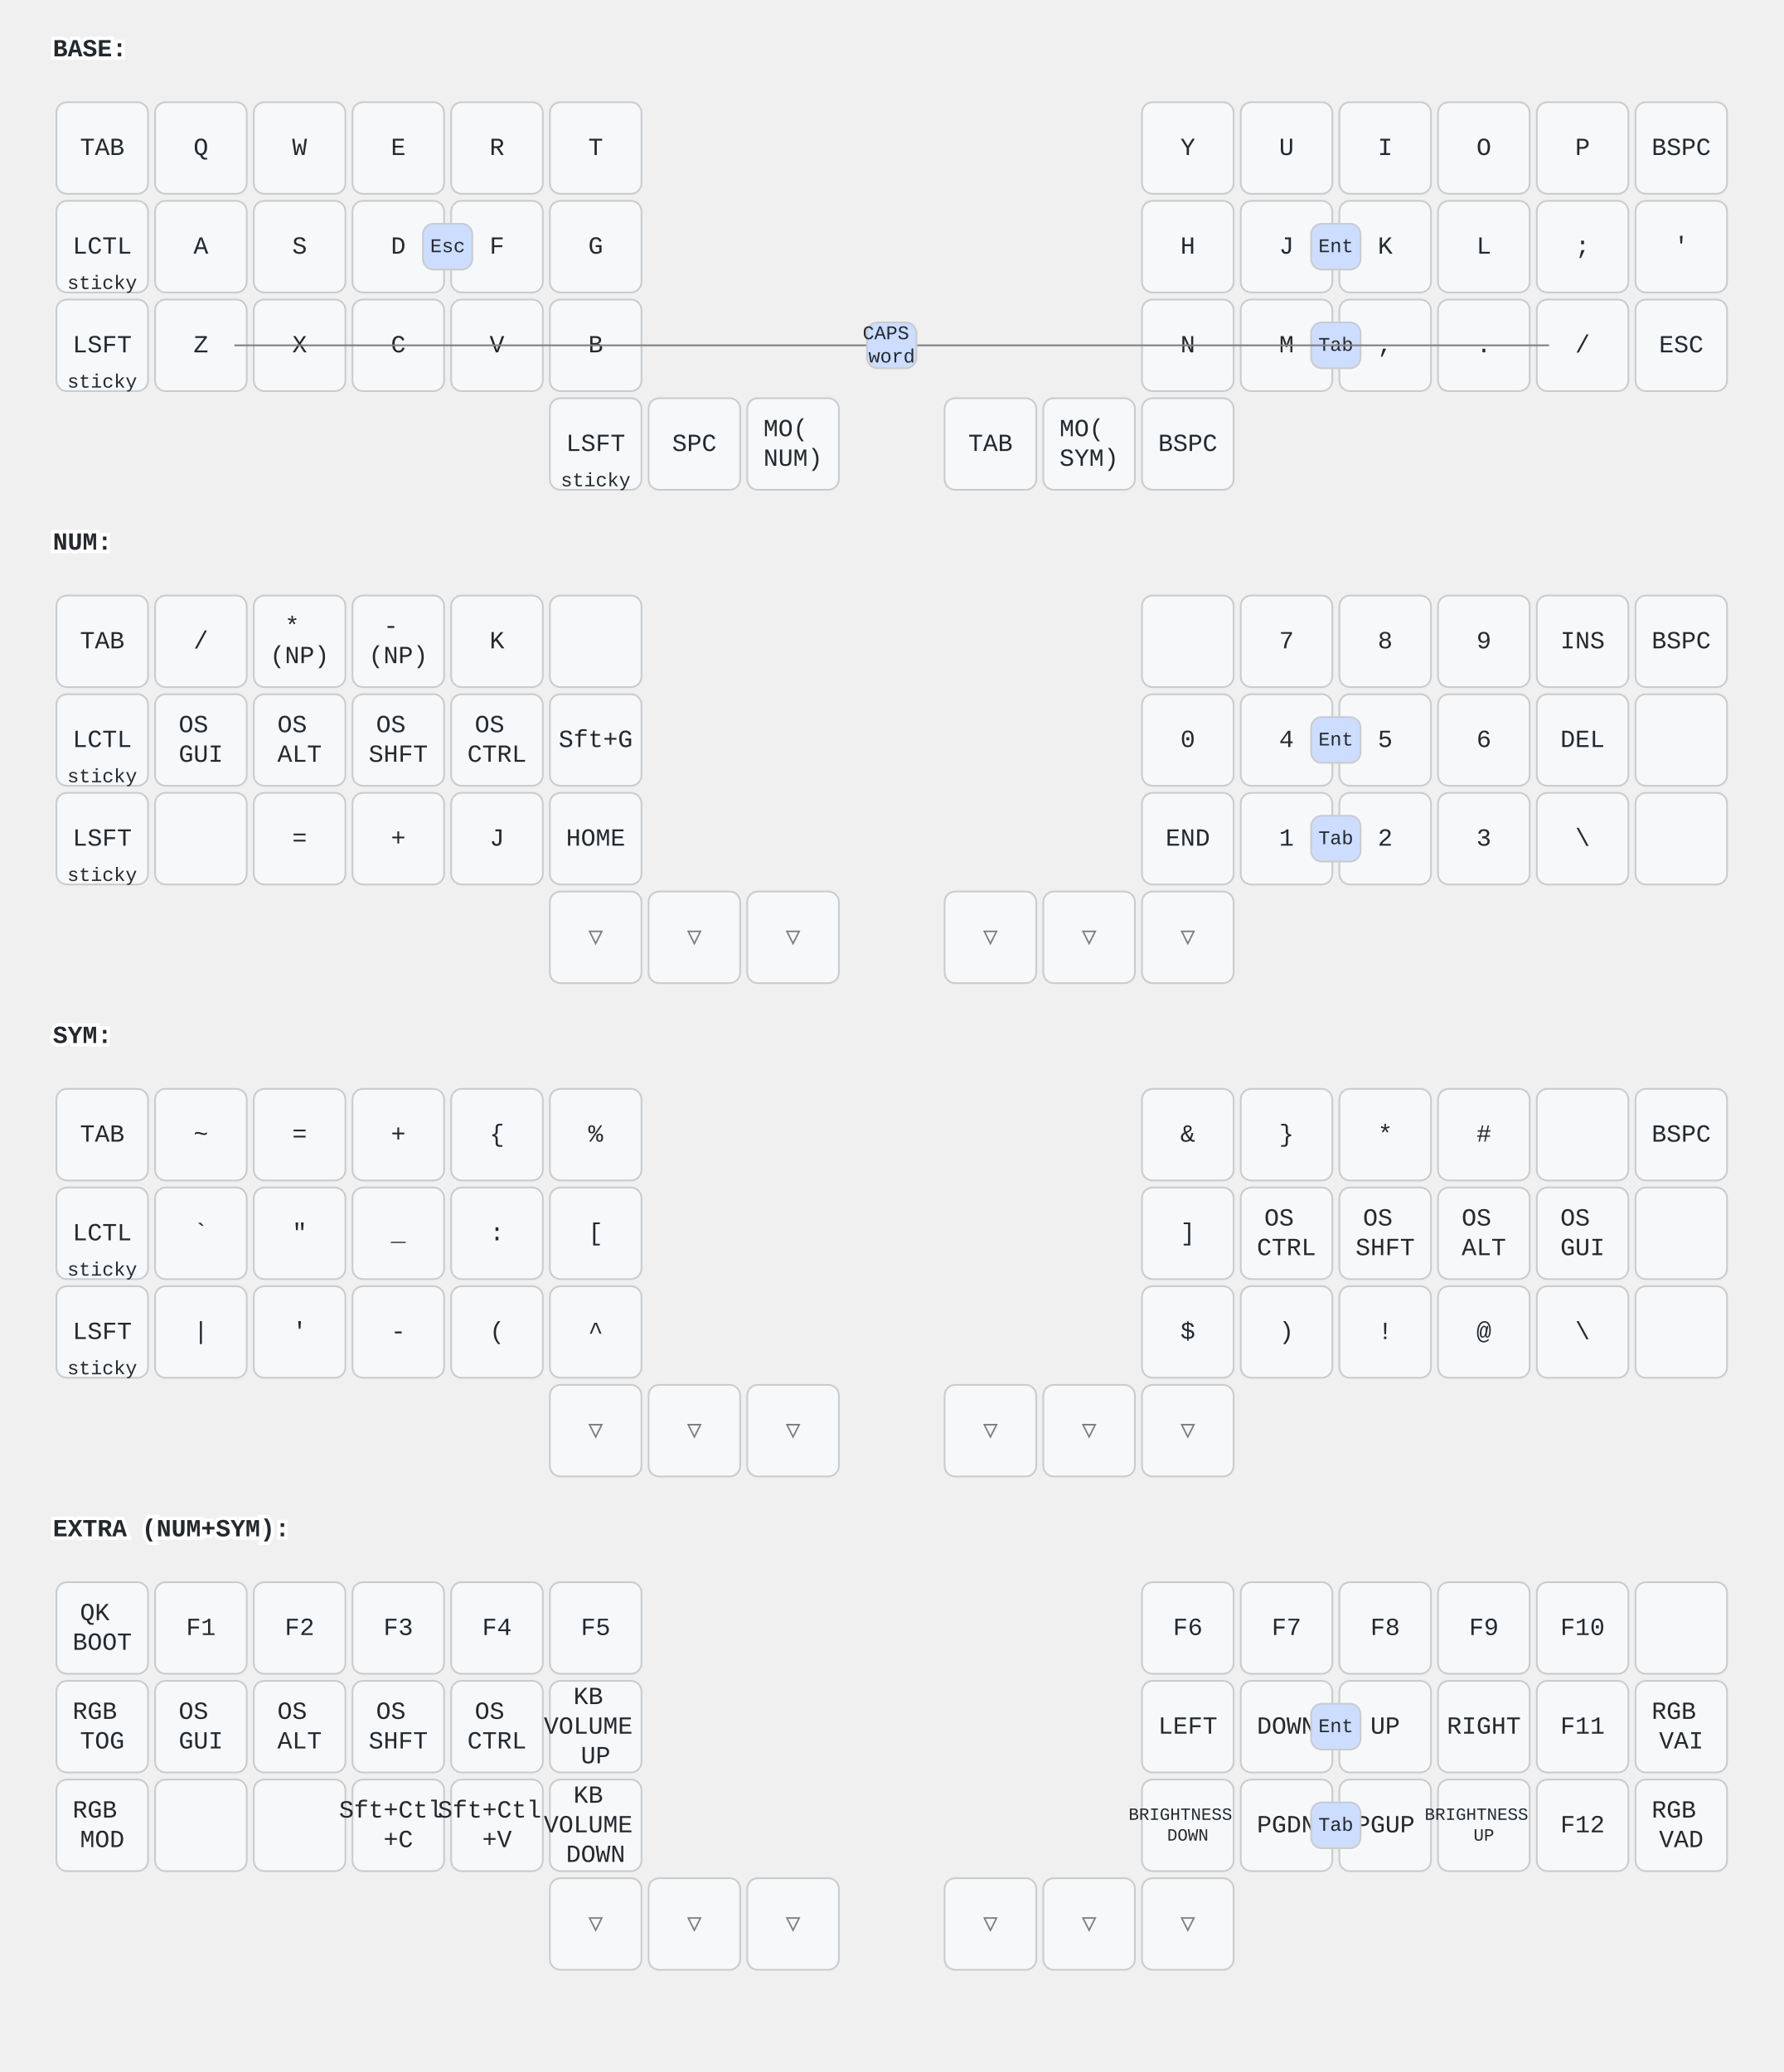
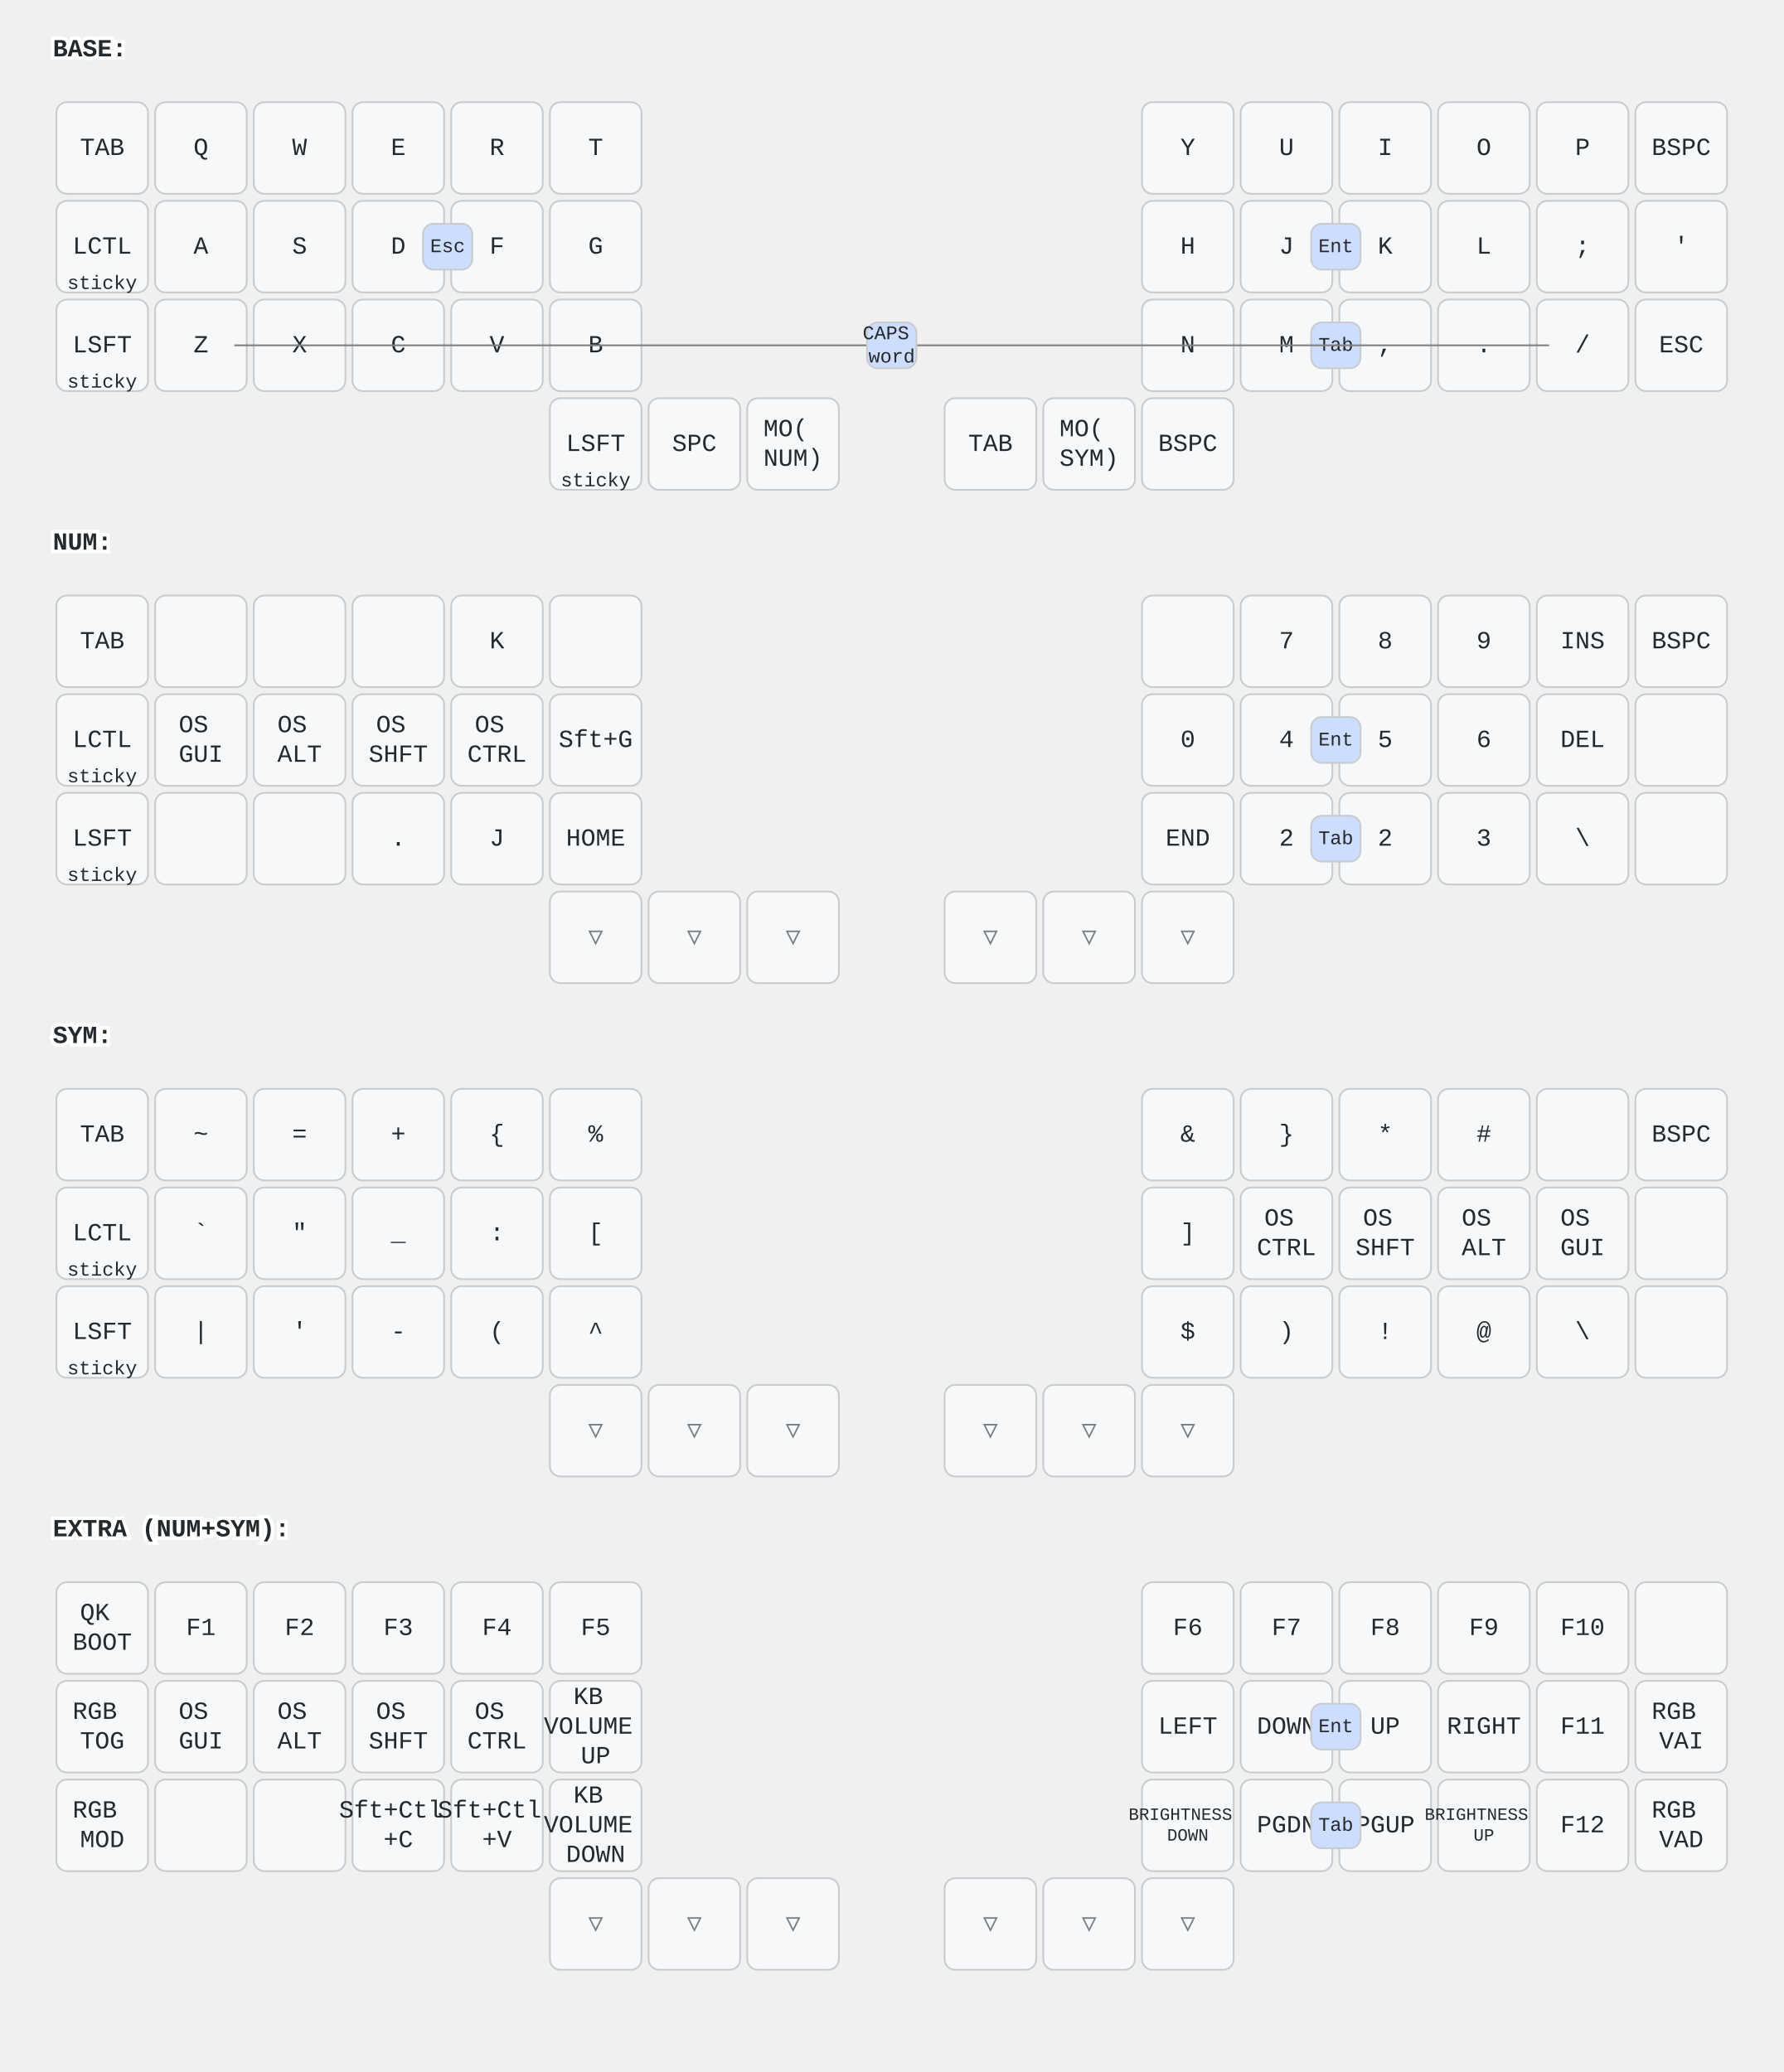
<svg xmlns="http://www.w3.org/2000/svg" width="1012" height="1176" viewBox="0 0 1012 1176" class="keymap">
  <style>/* inherit to force styles through use tags */
svg path {
    fill: inherit;
}

/* font and background color specifications */
svg.keymap {
    font-family: SFMono-Regular,Consolas,Liberation Mono,Menlo,monospace;
    font-size: 14px;
    font-kerning: normal;
    text-rendering: optimizeLegibility;
    fill: #24292e;
}

/* default key styling */
rect.key {
    fill: #f6f8fa;
}

rect.key, rect.combo {
    stroke: #c9cccf;
    stroke-width: 1;
}

/* default key side styling, only used is draw_key_sides is set */
rect.side {
    filter: brightness(90%);
}

/* color accent for combo boxes */
rect.combo, rect.combo-separate {
    fill: #cdf;
}

/* color accent for held keys */
rect.held, rect.combo.held {
    fill: #fdd;
}

/* color accent for ghost (optional) keys */
rect.ghost, rect.combo.ghost {
    stroke-dasharray: 4, 4;
    stroke-width: 2;
}

text {
    text-anchor: middle;
    dominant-baseline: middle;
}

/* styling for layer labels */
text.label {
    font-weight: bold;
    text-anchor: start;
    stroke: white;
    stroke-width: 4;
    paint-order: stroke;
}

/* styling for optional footer */
text.footer {
    text-anchor: end;
    dominant-baseline: auto;
    stroke: white;
    stroke-width: 4;
    paint-order: stroke;
}

/* styling for combo tap, and key non-tap label text */
text.combo, text.hold, text.shifted, text.left, text.right {
    font-size: 11px;
}

text.hold {
    text-anchor: middle;
    dominant-baseline: auto;
}

text.shifted {
    text-anchor: middle;
    dominant-baseline: hanging;
}

text.left {
    text-anchor: start;
}

text.right {
    text-anchor: end;
}

text.layer-activator {
    text-decoration: underline;
}

/* styling for hold/shifted label text in combo box */
text.combo.hold, text.combo.shifted, text.combo.left, text.combo.right {
    font-size: 8px;
}

/* lighter symbol for transparent keys */
text.trans {
    fill: #7b7e81;
}

/* styling for combo dendrons */
path.combo {
    stroke-width: 1;
    stroke: gray;
    fill: none;
}

/* Start Tabler Icons Cleanup */
/* cannot use height/width with glyphs */
.icon-tabler &gt; path {
    fill: inherit;
    stroke: inherit;
    stroke-width: 2;
}
/* hide tabler's default box */
.icon-tabler &gt; path[stroke="none"][fill="none"] {
    visibility: hidden;
}
/* End Tabler Icons Cleanup */
</style>
  <g transform="translate(30, 0)" class="layer-BASE">
    <text x="0" y="28" class="label" id="BASE">BASE:</text>
    <g transform="translate(0, 56)">
      <g transform="translate(28, 28)" class="key keypos-0">
        <rect rx="6" ry="6" x="-26" y="-26" width="52" height="52" class="key" />
        <text x="0" y="0" class="key tap">TAB</text>
      </g>
      <g transform="translate(84, 28)" class="key keypos-1">
        <rect rx="6" ry="6" x="-26" y="-26" width="52" height="52" class="key" />
        <text x="0" y="0" class="key tap">Q</text>
      </g>
      <g transform="translate(140, 28)" class="key keypos-2">
        <rect rx="6" ry="6" x="-26" y="-26" width="52" height="52" class="key" />
        <text x="0" y="0" class="key tap">W</text>
      </g>
      <g transform="translate(196, 28)" class="key keypos-3">
        <rect rx="6" ry="6" x="-26" y="-26" width="52" height="52" class="key" />
        <text x="0" y="0" class="key tap">E</text>
      </g>
      <g transform="translate(252, 28)" class="key keypos-4">
        <rect rx="6" ry="6" x="-26" y="-26" width="52" height="52" class="key" />
        <text x="0" y="0" class="key tap">R</text>
      </g>
      <g transform="translate(308, 28)" class="key keypos-5">
        <rect rx="6" ry="6" x="-26" y="-26" width="52" height="52" class="key" />
        <text x="0" y="0" class="key tap">T</text>
      </g>
      <g transform="translate(644, 28)" class="key keypos-6">
        <rect rx="6" ry="6" x="-26" y="-26" width="52" height="52" class="key" />
        <text x="0" y="0" class="key tap">Y</text>
      </g>
      <g transform="translate(700, 28)" class="key keypos-7">
        <rect rx="6" ry="6" x="-26" y="-26" width="52" height="52" class="key" />
        <text x="0" y="0" class="key tap">U</text>
      </g>
      <g transform="translate(756, 28)" class="key keypos-8">
        <rect rx="6" ry="6" x="-26" y="-26" width="52" height="52" class="key" />
        <text x="0" y="0" class="key tap">I</text>
      </g>
      <g transform="translate(812, 28)" class="key keypos-9">
        <rect rx="6" ry="6" x="-26" y="-26" width="52" height="52" class="key" />
        <text x="0" y="0" class="key tap">O</text>
      </g>
      <g transform="translate(868, 28)" class="key keypos-10">
        <rect rx="6" ry="6" x="-26" y="-26" width="52" height="52" class="key" />
        <text x="0" y="0" class="key tap">P</text>
      </g>
      <g transform="translate(924, 28)" class="key keypos-11">
        <rect rx="6" ry="6" x="-26" y="-26" width="52" height="52" class="key" />
        <text x="0" y="0" class="key tap">BSPC</text>
      </g>
      <g transform="translate(28, 84)" class="key keypos-12">
        <rect rx="6" ry="6" x="-26" y="-26" width="52" height="52" class="key" />
        <text x="0" y="0" class="key tap">LCTL</text>
        <text x="0" y="24" class="key hold">sticky</text>
      </g>
      <g transform="translate(84, 84)" class="key keypos-13">
        <rect rx="6" ry="6" x="-26" y="-26" width="52" height="52" class="key" />
        <text x="0" y="0" class="key tap">A</text>
      </g>
      <g transform="translate(140, 84)" class="key keypos-14">
        <rect rx="6" ry="6" x="-26" y="-26" width="52" height="52" class="key" />
        <text x="0" y="0" class="key tap">S</text>
      </g>
      <g transform="translate(196, 84)" class="key keypos-15">
        <rect rx="6" ry="6" x="-26" y="-26" width="52" height="52" class="key" />
        <text x="0" y="0" class="key tap">D</text>
      </g>
      <g transform="translate(252, 84)" class="key keypos-16">
        <rect rx="6" ry="6" x="-26" y="-26" width="52" height="52" class="key" />
        <text x="0" y="0" class="key tap">F</text>
      </g>
      <g transform="translate(308, 84)" class="key keypos-17">
        <rect rx="6" ry="6" x="-26" y="-26" width="52" height="52" class="key" />
        <text x="0" y="0" class="key tap">G</text>
      </g>
      <g transform="translate(644, 84)" class="key keypos-18">
        <rect rx="6" ry="6" x="-26" y="-26" width="52" height="52" class="key" />
        <text x="0" y="0" class="key tap">H</text>
      </g>
      <g transform="translate(700, 84)" class="key keypos-19">
        <rect rx="6" ry="6" x="-26" y="-26" width="52" height="52" class="key" />
        <text x="0" y="0" class="key tap">J</text>
      </g>
      <g transform="translate(756, 84)" class="key keypos-20">
        <rect rx="6" ry="6" x="-26" y="-26" width="52" height="52" class="key" />
        <text x="0" y="0" class="key tap">K</text>
      </g>
      <g transform="translate(812, 84)" class="key keypos-21">
        <rect rx="6" ry="6" x="-26" y="-26" width="52" height="52" class="key" />
        <text x="0" y="0" class="key tap">L</text>
      </g>
      <g transform="translate(868, 84)" class="key keypos-22">
        <rect rx="6" ry="6" x="-26" y="-26" width="52" height="52" class="key" />
        <text x="0" y="0" class="key tap">;</text>
      </g>
      <g transform="translate(924, 84)" class="key keypos-23">
        <rect rx="6" ry="6" x="-26" y="-26" width="52" height="52" class="key" />
        <text x="0" y="0" class="key tap">'</text>
      </g>
      <g transform="translate(28, 140)" class="key keypos-24">
        <rect rx="6" ry="6" x="-26" y="-26" width="52" height="52" class="key" />
        <text x="0" y="0" class="key tap">LSFT</text>
        <text x="0" y="24" class="key hold">sticky</text>
      </g>
      <g transform="translate(84, 140)" class="key keypos-25">
        <rect rx="6" ry="6" x="-26" y="-26" width="52" height="52" class="key" />
        <text x="0" y="0" class="key tap">Z</text>
      </g>
      <g transform="translate(140, 140)" class="key keypos-26">
        <rect rx="6" ry="6" x="-26" y="-26" width="52" height="52" class="key" />
        <text x="0" y="0" class="key tap">X</text>
      </g>
      <g transform="translate(196, 140)" class="key keypos-27">
        <rect rx="6" ry="6" x="-26" y="-26" width="52" height="52" class="key" />
        <text x="0" y="0" class="key tap">C</text>
      </g>
      <g transform="translate(252, 140)" class="key keypos-28">
        <rect rx="6" ry="6" x="-26" y="-26" width="52" height="52" class="key" />
        <text x="0" y="0" class="key tap">V</text>
      </g>
      <g transform="translate(308, 140)" class="key keypos-29">
        <rect rx="6" ry="6" x="-26" y="-26" width="52" height="52" class="key" />
        <text x="0" y="0" class="key tap">B</text>
      </g>
      <g transform="translate(644, 140)" class="key keypos-30">
        <rect rx="6" ry="6" x="-26" y="-26" width="52" height="52" class="key" />
        <text x="0" y="0" class="key tap">N</text>
      </g>
      <g transform="translate(700, 140)" class="key keypos-31">
        <rect rx="6" ry="6" x="-26" y="-26" width="52" height="52" class="key" />
        <text x="0" y="0" class="key tap">M</text>
      </g>
      <g transform="translate(756, 140)" class="key keypos-32">
        <rect rx="6" ry="6" x="-26" y="-26" width="52" height="52" class="key" />
        <text x="0" y="0" class="key tap">,</text>
      </g>
      <g transform="translate(812, 140)" class="key keypos-33">
        <rect rx="6" ry="6" x="-26" y="-26" width="52" height="52" class="key" />
        <text x="0" y="0" class="key tap">.</text>
      </g>
      <g transform="translate(868, 140)" class="key keypos-34">
        <rect rx="6" ry="6" x="-26" y="-26" width="52" height="52" class="key" />
        <text x="0" y="0" class="key tap">/</text>
      </g>
      <g transform="translate(924, 140)" class="key keypos-35">
        <rect rx="6" ry="6" x="-26" y="-26" width="52" height="52" class="key" />
        <text x="0" y="0" class="key tap">ESC</text>
      </g>
      <g transform="translate(308, 196)" class="key keypos-36">
        <rect rx="6" ry="6" x="-26" y="-26" width="52" height="52" class="key" />
        <text x="0" y="0" class="key tap">LSFT</text>
        <text x="0" y="24" class="key hold">sticky</text>
      </g>
      <g transform="translate(364, 196)" class="key keypos-37">
        <rect rx="6" ry="6" x="-26" y="-26" width="52" height="52" class="key" />
        <text x="0" y="0" class="key tap">SPC</text>
      </g>
      <g transform="translate(420, 196)" class="key keypos-38">
        <rect rx="6" ry="6" x="-26" y="-26" width="52" height="52" class="key" />
        <text x="0" y="0" class="key tap">
          <tspan x="0" dy="-0.6em">MO(</tspan>
          <tspan x="0" dy="1.2em">NUM)</tspan>
        </text>
      </g>
      <g transform="translate(532, 196)" class="key keypos-39">
        <rect rx="6" ry="6" x="-26" y="-26" width="52" height="52" class="key" />
        <text x="0" y="0" class="key tap">TAB</text>
      </g>
      <g transform="translate(588, 196)" class="key keypos-40">
        <rect rx="6" ry="6" x="-26" y="-26" width="52" height="52" class="key" />
        <text x="0" y="0" class="key tap">
          <tspan x="0" dy="-0.6em">MO(</tspan>
          <tspan x="0" dy="1.2em">SYM)</tspan>
        </text>
      </g>
      <g transform="translate(644, 196)" class="key keypos-41">
        <rect rx="6" ry="6" x="-26" y="-26" width="52" height="52" class="key" />
        <text x="0" y="0" class="key tap">BSPC</text>
      </g>
      <g class="combo combopos-0">
        <rect rx="6" ry="6" x="714" y="71" width="28" height="26" class="combo" />
        <text x="728" y="84" class="combo tap">Ent</text>
      </g>
      <g class="combo combopos-1">
        <rect rx="6" ry="6" x="210" y="71" width="28" height="26" class="combo" />
        <text x="224" y="84" class="combo tap">Esc</text>
      </g>
      <g class="combo combopos-2">
        <rect rx="6" ry="6" x="714" y="127" width="28" height="26" class="combo" />
        <text x="728" y="140" class="combo tap">Tab</text>
      </g>
      <g class="combo combopos-3">
        <path d="M476,140 l-373,0" class="combo" />
        <path d="M476,140 l373,0" class="combo" />
        <rect rx="6" ry="6" x="462" y="127" width="28" height="26" class="combo" />
        <text x="476" y="140" class="combo tap">
          <tspan x="476" dy="-0.6em">CAPS</tspan>
          <tspan x="476" dy="1.2em">word</tspan>
        </text>
      </g>
    </g>
  </g>
  <g transform="translate(30, 280)" class="layer-NUM">
    <text x="0" y="28" class="label" id="NUM">NUM:</text>
    <g transform="translate(0, 56)">
      <g transform="translate(28, 28)" class="key keypos-0">
        <rect rx="6" ry="6" x="-26" y="-26" width="52" height="52" class="key" />
        <text x="0" y="0" class="key tap">TAB</text>
      </g>
      <g transform="translate(84, 28)" class="key keypos-1">
        <rect rx="6" ry="6" x="-26" y="-26" width="52" height="52" class="key" />
-         <text x="0" y="0" class="key tap">/</text>
      </g>
      <g transform="translate(140, 28)" class="key keypos-2">
        <rect rx="6" ry="6" x="-26" y="-26" width="52" height="52" class="key" />
-         <text x="0" y="0" class="key tap">
-           <tspan x="0" dy="-0.6em">*</tspan>
-           <tspan x="0" dy="1.2em">(NP)</tspan>
-         </text>
      </g>
      <g transform="translate(196, 28)" class="key keypos-3">
        <rect rx="6" ry="6" x="-26" y="-26" width="52" height="52" class="key" />
-         <text x="0" y="0" class="key tap">
-           <tspan x="0" dy="-0.6em">-</tspan>
-           <tspan x="0" dy="1.2em">(NP)</tspan>
-         </text>
      </g>
      <g transform="translate(252, 28)" class="key keypos-4">
        <rect rx="6" ry="6" x="-26" y="-26" width="52" height="52" class="key" />
        <text x="0" y="0" class="key tap">K</text>
      </g>
      <g transform="translate(308, 28)" class="key keypos-5">
        <rect rx="6" ry="6" x="-26" y="-26" width="52" height="52" class="key" />
      </g>
      <g transform="translate(644, 28)" class="key keypos-6">
        <rect rx="6" ry="6" x="-26" y="-26" width="52" height="52" class="key" />
      </g>
      <g transform="translate(700, 28)" class="key keypos-7">
        <rect rx="6" ry="6" x="-26" y="-26" width="52" height="52" class="key" />
        <text x="0" y="0" class="key tap">7</text>
      </g>
      <g transform="translate(756, 28)" class="key keypos-8">
        <rect rx="6" ry="6" x="-26" y="-26" width="52" height="52" class="key" />
        <text x="0" y="0" class="key tap">8</text>
      </g>
      <g transform="translate(812, 28)" class="key keypos-9">
        <rect rx="6" ry="6" x="-26" y="-26" width="52" height="52" class="key" />
        <text x="0" y="0" class="key tap">9</text>
      </g>
      <g transform="translate(868, 28)" class="key keypos-10">
        <rect rx="6" ry="6" x="-26" y="-26" width="52" height="52" class="key" />
        <text x="0" y="0" class="key tap">INS</text>
      </g>
      <g transform="translate(924, 28)" class="key keypos-11">
        <rect rx="6" ry="6" x="-26" y="-26" width="52" height="52" class="key" />
        <text x="0" y="0" class="key tap">BSPC</text>
      </g>
      <g transform="translate(28, 84)" class="key keypos-12">
        <rect rx="6" ry="6" x="-26" y="-26" width="52" height="52" class="key" />
        <text x="0" y="0" class="key tap">LCTL</text>
        <text x="0" y="24" class="key hold">sticky</text>
      </g>
      <g transform="translate(84, 84)" class="key keypos-13">
        <rect rx="6" ry="6" x="-26" y="-26" width="52" height="52" class="key" />
        <text x="0" y="0" class="key tap">
          <tspan x="0" dy="-0.6em">OS</tspan>
          <tspan x="0" dy="1.2em">GUI</tspan>
        </text>
      </g>
      <g transform="translate(140, 84)" class="key keypos-14">
        <rect rx="6" ry="6" x="-26" y="-26" width="52" height="52" class="key" />
        <text x="0" y="0" class="key tap">
          <tspan x="0" dy="-0.6em">OS</tspan>
          <tspan x="0" dy="1.2em">ALT</tspan>
        </text>
      </g>
      <g transform="translate(196, 84)" class="key keypos-15">
        <rect rx="6" ry="6" x="-26" y="-26" width="52" height="52" class="key" />
        <text x="0" y="0" class="key tap">
          <tspan x="0" dy="-0.6em">OS</tspan>
          <tspan x="0" dy="1.2em">SHFT</tspan>
        </text>
      </g>
      <g transform="translate(252, 84)" class="key keypos-16">
        <rect rx="6" ry="6" x="-26" y="-26" width="52" height="52" class="key" />
        <text x="0" y="0" class="key tap">
          <tspan x="0" dy="-0.6em">OS</tspan>
          <tspan x="0" dy="1.2em">CTRL</tspan>
        </text>
      </g>
      <g transform="translate(308, 84)" class="key keypos-17">
        <rect rx="6" ry="6" x="-26" y="-26" width="52" height="52" class="key" />
        <text x="0" y="0" class="key tap">Sft+G</text>
      </g>
      <g transform="translate(644, 84)" class="key keypos-18">
        <rect rx="6" ry="6" x="-26" y="-26" width="52" height="52" class="key" />
        <text x="0" y="0" class="key tap">0</text>
      </g>
      <g transform="translate(700, 84)" class="key keypos-19">
        <rect rx="6" ry="6" x="-26" y="-26" width="52" height="52" class="key" />
        <text x="0" y="0" class="key tap">4</text>
      </g>
      <g transform="translate(756, 84)" class="key keypos-20">
        <rect rx="6" ry="6" x="-26" y="-26" width="52" height="52" class="key" />
        <text x="0" y="0" class="key tap">5</text>
      </g>
      <g transform="translate(812, 84)" class="key keypos-21">
        <rect rx="6" ry="6" x="-26" y="-26" width="52" height="52" class="key" />
        <text x="0" y="0" class="key tap">6</text>
      </g>
      <g transform="translate(868, 84)" class="key keypos-22">
        <rect rx="6" ry="6" x="-26" y="-26" width="52" height="52" class="key" />
        <text x="0" y="0" class="key tap">DEL</text>
      </g>
      <g transform="translate(924, 84)" class="key keypos-23">
        <rect rx="6" ry="6" x="-26" y="-26" width="52" height="52" class="key" />
      </g>
      <g transform="translate(28, 140)" class="key keypos-24">
        <rect rx="6" ry="6" x="-26" y="-26" width="52" height="52" class="key" />
        <text x="0" y="0" class="key tap">LSFT</text>
        <text x="0" y="24" class="key hold">sticky</text>
      </g>
      <g transform="translate(84, 140)" class="key keypos-25">
        <rect rx="6" ry="6" x="-26" y="-26" width="52" height="52" class="key" />
      </g>
      <g transform="translate(140, 140)" class="key keypos-26">
        <rect rx="6" ry="6" x="-26" y="-26" width="52" height="52" class="key" />
-         <text x="0" y="0" class="key tap">=</text>
      </g>
      <g transform="translate(196, 140)" class="key keypos-27">
        <rect rx="6" ry="6" x="-26" y="-26" width="52" height="52" class="key" />
-         <text x="0" y="0" class="key tap">+</text>
+         <text x="0" y="0" class="key tap">.</text>
      </g>
      <g transform="translate(252, 140)" class="key keypos-28">
        <rect rx="6" ry="6" x="-26" y="-26" width="52" height="52" class="key" />
        <text x="0" y="0" class="key tap">J</text>
      </g>
      <g transform="translate(308, 140)" class="key keypos-29">
        <rect rx="6" ry="6" x="-26" y="-26" width="52" height="52" class="key" />
        <text x="0" y="0" class="key tap">HOME</text>
      </g>
      <g transform="translate(644, 140)" class="key keypos-30">
        <rect rx="6" ry="6" x="-26" y="-26" width="52" height="52" class="key" />
        <text x="0" y="0" class="key tap">END</text>
      </g>
      <g transform="translate(700, 140)" class="key keypos-31">
        <rect rx="6" ry="6" x="-26" y="-26" width="52" height="52" class="key" />
-         <text x="0" y="0" class="key tap">1</text>
+         <text x="0" y="0" class="key tap">2</text>
      </g>
      <g transform="translate(756, 140)" class="key keypos-32">
        <rect rx="6" ry="6" x="-26" y="-26" width="52" height="52" class="key" />
        <text x="0" y="0" class="key tap">2</text>
      </g>
      <g transform="translate(812, 140)" class="key keypos-33">
        <rect rx="6" ry="6" x="-26" y="-26" width="52" height="52" class="key" />
        <text x="0" y="0" class="key tap">3</text>
      </g>
      <g transform="translate(868, 140)" class="key keypos-34">
        <rect rx="6" ry="6" x="-26" y="-26" width="52" height="52" class="key" />
        <text x="0" y="0" class="key tap">\</text>
      </g>
      <g transform="translate(924, 140)" class="key keypos-35">
        <rect rx="6" ry="6" x="-26" y="-26" width="52" height="52" class="key" />
      </g>
      <g transform="translate(308, 196)" class="key trans keypos-36">
        <rect rx="6" ry="6" x="-26" y="-26" width="52" height="52" class="key trans" />
        <text x="0" y="0" class="key trans tap">▽</text>
      </g>
      <g transform="translate(364, 196)" class="key trans keypos-37">
        <rect rx="6" ry="6" x="-26" y="-26" width="52" height="52" class="key trans" />
        <text x="0" y="0" class="key trans tap">▽</text>
      </g>
      <g transform="translate(420, 196)" class="key trans keypos-38">
        <rect rx="6" ry="6" x="-26" y="-26" width="52" height="52" class="key trans" />
        <text x="0" y="0" class="key trans tap">▽</text>
      </g>
      <g transform="translate(532, 196)" class="key trans keypos-39">
        <rect rx="6" ry="6" x="-26" y="-26" width="52" height="52" class="key trans" />
        <text x="0" y="0" class="key trans tap">▽</text>
      </g>
      <g transform="translate(588, 196)" class="key trans keypos-40">
        <rect rx="6" ry="6" x="-26" y="-26" width="52" height="52" class="key trans" />
        <text x="0" y="0" class="key trans tap">▽</text>
      </g>
      <g transform="translate(644, 196)" class="key trans keypos-41">
        <rect rx="6" ry="6" x="-26" y="-26" width="52" height="52" class="key trans" />
        <text x="0" y="0" class="key trans tap">▽</text>
      </g>
      <g class="combo combopos-0">
        <rect rx="6" ry="6" x="714" y="71" width="28" height="26" class="combo" />
        <text x="728" y="84" class="combo tap">Ent</text>
      </g>
      <g class="combo combopos-1">
        <rect rx="6" ry="6" x="714" y="127" width="28" height="26" class="combo" />
        <text x="728" y="140" class="combo tap">Tab</text>
      </g>
    </g>
  </g>
  <g transform="translate(30, 560)" class="layer-SYM">
    <text x="0" y="28" class="label" id="SYM">SYM:</text>
    <g transform="translate(0, 56)">
      <g transform="translate(28, 28)" class="key keypos-0">
        <rect rx="6" ry="6" x="-26" y="-26" width="52" height="52" class="key" />
        <text x="0" y="0" class="key tap">TAB</text>
      </g>
      <g transform="translate(84, 28)" class="key keypos-1">
        <rect rx="6" ry="6" x="-26" y="-26" width="52" height="52" class="key" />
        <text x="0" y="0" class="key tap">~</text>
      </g>
      <g transform="translate(140, 28)" class="key keypos-2">
        <rect rx="6" ry="6" x="-26" y="-26" width="52" height="52" class="key" />
        <text x="0" y="0" class="key tap">=</text>
      </g>
      <g transform="translate(196, 28)" class="key keypos-3">
        <rect rx="6" ry="6" x="-26" y="-26" width="52" height="52" class="key" />
        <text x="0" y="0" class="key tap">+</text>
      </g>
      <g transform="translate(252, 28)" class="key keypos-4">
        <rect rx="6" ry="6" x="-26" y="-26" width="52" height="52" class="key" />
        <text x="0" y="0" class="key tap">{</text>
      </g>
      <g transform="translate(308, 28)" class="key keypos-5">
        <rect rx="6" ry="6" x="-26" y="-26" width="52" height="52" class="key" />
        <text x="0" y="0" class="key tap">%</text>
      </g>
      <g transform="translate(644, 28)" class="key keypos-6">
        <rect rx="6" ry="6" x="-26" y="-26" width="52" height="52" class="key" />
        <text x="0" y="0" class="key tap">&amp;</text>
      </g>
      <g transform="translate(700, 28)" class="key keypos-7">
        <rect rx="6" ry="6" x="-26" y="-26" width="52" height="52" class="key" />
        <text x="0" y="0" class="key tap">}</text>
      </g>
      <g transform="translate(756, 28)" class="key keypos-8">
        <rect rx="6" ry="6" x="-26" y="-26" width="52" height="52" class="key" />
        <text x="0" y="0" class="key tap">*</text>
      </g>
      <g transform="translate(812, 28)" class="key keypos-9">
        <rect rx="6" ry="6" x="-26" y="-26" width="52" height="52" class="key" />
        <text x="0" y="0" class="key tap">#</text>
      </g>
      <g transform="translate(868, 28)" class="key keypos-10">
        <rect rx="6" ry="6" x="-26" y="-26" width="52" height="52" class="key" />
      </g>
      <g transform="translate(924, 28)" class="key keypos-11">
        <rect rx="6" ry="6" x="-26" y="-26" width="52" height="52" class="key" />
        <text x="0" y="0" class="key tap">BSPC</text>
      </g>
      <g transform="translate(28, 84)" class="key keypos-12">
        <rect rx="6" ry="6" x="-26" y="-26" width="52" height="52" class="key" />
        <text x="0" y="0" class="key tap">LCTL</text>
        <text x="0" y="24" class="key hold">sticky</text>
      </g>
      <g transform="translate(84, 84)" class="key keypos-13">
        <rect rx="6" ry="6" x="-26" y="-26" width="52" height="52" class="key" />
        <text x="0" y="0" class="key tap">`</text>
      </g>
      <g transform="translate(140, 84)" class="key keypos-14">
        <rect rx="6" ry="6" x="-26" y="-26" width="52" height="52" class="key" />
        <text x="0" y="0" class="key tap">"</text>
      </g>
      <g transform="translate(196, 84)" class="key keypos-15">
        <rect rx="6" ry="6" x="-26" y="-26" width="52" height="52" class="key" />
        <text x="0" y="0" class="key tap">_</text>
      </g>
      <g transform="translate(252, 84)" class="key keypos-16">
        <rect rx="6" ry="6" x="-26" y="-26" width="52" height="52" class="key" />
        <text x="0" y="0" class="key tap">:</text>
      </g>
      <g transform="translate(308, 84)" class="key keypos-17">
        <rect rx="6" ry="6" x="-26" y="-26" width="52" height="52" class="key" />
        <text x="0" y="0" class="key tap">[</text>
      </g>
      <g transform="translate(644, 84)" class="key keypos-18">
        <rect rx="6" ry="6" x="-26" y="-26" width="52" height="52" class="key" />
        <text x="0" y="0" class="key tap">]</text>
      </g>
      <g transform="translate(700, 84)" class="key keypos-19">
        <rect rx="6" ry="6" x="-26" y="-26" width="52" height="52" class="key" />
        <text x="0" y="0" class="key tap">
          <tspan x="0" dy="-0.6em">OS</tspan>
          <tspan x="0" dy="1.2em">CTRL</tspan>
        </text>
      </g>
      <g transform="translate(756, 84)" class="key keypos-20">
        <rect rx="6" ry="6" x="-26" y="-26" width="52" height="52" class="key" />
        <text x="0" y="0" class="key tap">
          <tspan x="0" dy="-0.6em">OS</tspan>
          <tspan x="0" dy="1.2em">SHFT</tspan>
        </text>
      </g>
      <g transform="translate(812, 84)" class="key keypos-21">
        <rect rx="6" ry="6" x="-26" y="-26" width="52" height="52" class="key" />
        <text x="0" y="0" class="key tap">
          <tspan x="0" dy="-0.6em">OS</tspan>
          <tspan x="0" dy="1.2em">ALT</tspan>
        </text>
      </g>
      <g transform="translate(868, 84)" class="key keypos-22">
        <rect rx="6" ry="6" x="-26" y="-26" width="52" height="52" class="key" />
        <text x="0" y="0" class="key tap">
          <tspan x="0" dy="-0.6em">OS</tspan>
          <tspan x="0" dy="1.2em">GUI</tspan>
        </text>
      </g>
      <g transform="translate(924, 84)" class="key keypos-23">
        <rect rx="6" ry="6" x="-26" y="-26" width="52" height="52" class="key" />
      </g>
      <g transform="translate(28, 140)" class="key keypos-24">
        <rect rx="6" ry="6" x="-26" y="-26" width="52" height="52" class="key" />
        <text x="0" y="0" class="key tap">LSFT</text>
        <text x="0" y="24" class="key hold">sticky</text>
      </g>
      <g transform="translate(84, 140)" class="key keypos-25">
        <rect rx="6" ry="6" x="-26" y="-26" width="52" height="52" class="key" />
        <text x="0" y="0" class="key tap">|</text>
      </g>
      <g transform="translate(140, 140)" class="key keypos-26">
        <rect rx="6" ry="6" x="-26" y="-26" width="52" height="52" class="key" />
        <text x="0" y="0" class="key tap">'</text>
      </g>
      <g transform="translate(196, 140)" class="key keypos-27">
        <rect rx="6" ry="6" x="-26" y="-26" width="52" height="52" class="key" />
        <text x="0" y="0" class="key tap">-</text>
      </g>
      <g transform="translate(252, 140)" class="key keypos-28">
        <rect rx="6" ry="6" x="-26" y="-26" width="52" height="52" class="key" />
        <text x="0" y="0" class="key tap">(</text>
      </g>
      <g transform="translate(308, 140)" class="key keypos-29">
        <rect rx="6" ry="6" x="-26" y="-26" width="52" height="52" class="key" />
        <text x="0" y="0" class="key tap">^</text>
      </g>
      <g transform="translate(644, 140)" class="key keypos-30">
        <rect rx="6" ry="6" x="-26" y="-26" width="52" height="52" class="key" />
        <text x="0" y="0" class="key tap">$</text>
      </g>
      <g transform="translate(700, 140)" class="key keypos-31">
        <rect rx="6" ry="6" x="-26" y="-26" width="52" height="52" class="key" />
        <text x="0" y="0" class="key tap">)</text>
      </g>
      <g transform="translate(756, 140)" class="key keypos-32">
        <rect rx="6" ry="6" x="-26" y="-26" width="52" height="52" class="key" />
        <text x="0" y="0" class="key tap">!</text>
      </g>
      <g transform="translate(812, 140)" class="key keypos-33">
        <rect rx="6" ry="6" x="-26" y="-26" width="52" height="52" class="key" />
        <text x="0" y="0" class="key tap">@</text>
      </g>
      <g transform="translate(868, 140)" class="key keypos-34">
        <rect rx="6" ry="6" x="-26" y="-26" width="52" height="52" class="key" />
        <text x="0" y="0" class="key tap">\</text>
      </g>
      <g transform="translate(924, 140)" class="key keypos-35">
        <rect rx="6" ry="6" x="-26" y="-26" width="52" height="52" class="key" />
      </g>
      <g transform="translate(308, 196)" class="key trans keypos-36">
        <rect rx="6" ry="6" x="-26" y="-26" width="52" height="52" class="key trans" />
        <text x="0" y="0" class="key trans tap">▽</text>
      </g>
      <g transform="translate(364, 196)" class="key trans keypos-37">
        <rect rx="6" ry="6" x="-26" y="-26" width="52" height="52" class="key trans" />
        <text x="0" y="0" class="key trans tap">▽</text>
      </g>
      <g transform="translate(420, 196)" class="key trans keypos-38">
        <rect rx="6" ry="6" x="-26" y="-26" width="52" height="52" class="key trans" />
        <text x="0" y="0" class="key trans tap">▽</text>
      </g>
      <g transform="translate(532, 196)" class="key trans keypos-39">
        <rect rx="6" ry="6" x="-26" y="-26" width="52" height="52" class="key trans" />
        <text x="0" y="0" class="key trans tap">▽</text>
      </g>
      <g transform="translate(588, 196)" class="key trans keypos-40">
        <rect rx="6" ry="6" x="-26" y="-26" width="52" height="52" class="key trans" />
        <text x="0" y="0" class="key trans tap">▽</text>
      </g>
      <g transform="translate(644, 196)" class="key trans keypos-41">
        <rect rx="6" ry="6" x="-26" y="-26" width="52" height="52" class="key trans" />
        <text x="0" y="0" class="key trans tap">▽</text>
      </g>
    </g>
  </g>
  <g transform="translate(30, 840)" class="layer-EXTRA (NUM+SYM)">
    <text x="0" y="28" class="label" id="EXTRA-NUMSYM">EXTRA (NUM+SYM):</text>
    <g transform="translate(0, 56)">
      <g transform="translate(28, 28)" class="key keypos-0">
        <rect rx="6" ry="6" x="-26" y="-26" width="52" height="52" class="key" />
        <text x="0" y="0" class="key tap">
          <tspan x="0" dy="-0.6em">QK</tspan>
          <tspan x="0" dy="1.2em">BOOT</tspan>
        </text>
      </g>
      <g transform="translate(84, 28)" class="key keypos-1">
        <rect rx="6" ry="6" x="-26" y="-26" width="52" height="52" class="key" />
        <text x="0" y="0" class="key tap">F1</text>
      </g>
      <g transform="translate(140, 28)" class="key keypos-2">
        <rect rx="6" ry="6" x="-26" y="-26" width="52" height="52" class="key" />
        <text x="0" y="0" class="key tap">F2</text>
      </g>
      <g transform="translate(196, 28)" class="key keypos-3">
        <rect rx="6" ry="6" x="-26" y="-26" width="52" height="52" class="key" />
        <text x="0" y="0" class="key tap">F3</text>
      </g>
      <g transform="translate(252, 28)" class="key keypos-4">
        <rect rx="6" ry="6" x="-26" y="-26" width="52" height="52" class="key" />
        <text x="0" y="0" class="key tap">F4</text>
      </g>
      <g transform="translate(308, 28)" class="key keypos-5">
        <rect rx="6" ry="6" x="-26" y="-26" width="52" height="52" class="key" />
        <text x="0" y="0" class="key tap">F5</text>
      </g>
      <g transform="translate(644, 28)" class="key keypos-6">
        <rect rx="6" ry="6" x="-26" y="-26" width="52" height="52" class="key" />
        <text x="0" y="0" class="key tap">F6</text>
      </g>
      <g transform="translate(700, 28)" class="key keypos-7">
        <rect rx="6" ry="6" x="-26" y="-26" width="52" height="52" class="key" />
        <text x="0" y="0" class="key tap">F7</text>
      </g>
      <g transform="translate(756, 28)" class="key keypos-8">
        <rect rx="6" ry="6" x="-26" y="-26" width="52" height="52" class="key" />
        <text x="0" y="0" class="key tap">F8</text>
      </g>
      <g transform="translate(812, 28)" class="key keypos-9">
        <rect rx="6" ry="6" x="-26" y="-26" width="52" height="52" class="key" />
        <text x="0" y="0" class="key tap">F9</text>
      </g>
      <g transform="translate(868, 28)" class="key keypos-10">
        <rect rx="6" ry="6" x="-26" y="-26" width="52" height="52" class="key" />
        <text x="0" y="0" class="key tap">F10</text>
      </g>
      <g transform="translate(924, 28)" class="key keypos-11">
        <rect rx="6" ry="6" x="-26" y="-26" width="52" height="52" class="key" />
      </g>
      <g transform="translate(28, 84)" class="key keypos-12">
        <rect rx="6" ry="6" x="-26" y="-26" width="52" height="52" class="key" />
        <text x="0" y="0" class="key tap">
          <tspan x="0" dy="-0.6em">RGB</tspan>
          <tspan x="0" dy="1.2em">TOG</tspan>
        </text>
      </g>
      <g transform="translate(84, 84)" class="key keypos-13">
        <rect rx="6" ry="6" x="-26" y="-26" width="52" height="52" class="key" />
        <text x="0" y="0" class="key tap">
          <tspan x="0" dy="-0.6em">OS</tspan>
          <tspan x="0" dy="1.2em">GUI</tspan>
        </text>
      </g>
      <g transform="translate(140, 84)" class="key keypos-14">
        <rect rx="6" ry="6" x="-26" y="-26" width="52" height="52" class="key" />
        <text x="0" y="0" class="key tap">
          <tspan x="0" dy="-0.6em">OS</tspan>
          <tspan x="0" dy="1.2em">ALT</tspan>
        </text>
      </g>
      <g transform="translate(196, 84)" class="key keypos-15">
        <rect rx="6" ry="6" x="-26" y="-26" width="52" height="52" class="key" />
        <text x="0" y="0" class="key tap">
          <tspan x="0" dy="-0.6em">OS</tspan>
          <tspan x="0" dy="1.2em">SHFT</tspan>
        </text>
      </g>
      <g transform="translate(252, 84)" class="key keypos-16">
        <rect rx="6" ry="6" x="-26" y="-26" width="52" height="52" class="key" />
        <text x="0" y="0" class="key tap">
          <tspan x="0" dy="-0.6em">OS</tspan>
          <tspan x="0" dy="1.2em">CTRL</tspan>
        </text>
      </g>
      <g transform="translate(308, 84)" class="key keypos-17">
        <rect rx="6" ry="6" x="-26" y="-26" width="52" height="52" class="key" />
        <text x="0" y="0" class="key tap">
          <tspan x="0" dy="-1.2em">KB</tspan>
          <tspan x="0" dy="1.2em">VOLUME</tspan>
          <tspan x="0" dy="1.2em">UP</tspan>
        </text>
      </g>
      <g transform="translate(644, 84)" class="key keypos-18">
        <rect rx="6" ry="6" x="-26" y="-26" width="52" height="52" class="key" />
        <text x="0" y="0" class="key tap">LEFT</text>
      </g>
      <g transform="translate(700, 84)" class="key keypos-19">
        <rect rx="6" ry="6" x="-26" y="-26" width="52" height="52" class="key" />
        <text x="0" y="0" class="key tap">DOWN</text>
      </g>
      <g transform="translate(756, 84)" class="key keypos-20">
        <rect rx="6" ry="6" x="-26" y="-26" width="52" height="52" class="key" />
        <text x="0" y="0" class="key tap">UP</text>
      </g>
      <g transform="translate(812, 84)" class="key keypos-21">
        <rect rx="6" ry="6" x="-26" y="-26" width="52" height="52" class="key" />
        <text x="0" y="0" class="key tap">RIGHT</text>
      </g>
      <g transform="translate(868, 84)" class="key keypos-22">
        <rect rx="6" ry="6" x="-26" y="-26" width="52" height="52" class="key" />
        <text x="0" y="0" class="key tap">F11</text>
      </g>
      <g transform="translate(924, 84)" class="key keypos-23">
        <rect rx="6" ry="6" x="-26" y="-26" width="52" height="52" class="key" />
        <text x="0" y="0" class="key tap">
          <tspan x="0" dy="-0.6em">RGB</tspan>
          <tspan x="0" dy="1.2em">VAI</tspan>
        </text>
      </g>
      <g transform="translate(28, 140)" class="key keypos-24">
        <rect rx="6" ry="6" x="-26" y="-26" width="52" height="52" class="key" />
        <text x="0" y="0" class="key tap">
          <tspan x="0" dy="-0.6em">RGB</tspan>
          <tspan x="0" dy="1.2em">MOD</tspan>
        </text>
      </g>
      <g transform="translate(84, 140)" class="key keypos-25">
        <rect rx="6" ry="6" x="-26" y="-26" width="52" height="52" class="key" />
      </g>
      <g transform="translate(140, 140)" class="key keypos-26">
        <rect rx="6" ry="6" x="-26" y="-26" width="52" height="52" class="key" />
      </g>
      <g transform="translate(196, 140)" class="key keypos-27">
        <rect rx="6" ry="6" x="-26" y="-26" width="52" height="52" class="key" />
        <text x="0" y="0" class="key tap">
          <tspan x="0" dy="-0.6em">Sft+Ctl</tspan>
          <tspan x="0" dy="1.2em">+C</tspan>
        </text>
      </g>
      <g transform="translate(252, 140)" class="key keypos-28">
        <rect rx="6" ry="6" x="-26" y="-26" width="52" height="52" class="key" />
        <text x="0" y="0" class="key tap">
          <tspan x="0" dy="-0.6em">Sft+Ctl</tspan>
          <tspan x="0" dy="1.2em">+V</tspan>
        </text>
      </g>
      <g transform="translate(308, 140)" class="key keypos-29">
        <rect rx="6" ry="6" x="-26" y="-26" width="52" height="52" class="key" />
        <text x="0" y="0" class="key tap">
          <tspan x="0" dy="-1.2em">KB</tspan>
          <tspan x="0" dy="1.2em">VOLUME</tspan>
          <tspan x="0" dy="1.2em">DOWN</tspan>
        </text>
      </g>
      <g transform="translate(644, 140)" class="key keypos-30">
        <rect rx="6" ry="6" x="-26" y="-26" width="52" height="52" class="key" />
        <text x="0" y="0" class="key tap">
          <tspan x="0" dy="-0.6em" style="font-size: 70%">BRIGHTNESS</tspan>
          <tspan x="0" dy="1.2em" style="font-size: 70%">DOWN</tspan>
        </text>
      </g>
      <g transform="translate(700, 140)" class="key keypos-31">
        <rect rx="6" ry="6" x="-26" y="-26" width="52" height="52" class="key" />
        <text x="0" y="0" class="key tap">PGDN</text>
      </g>
      <g transform="translate(756, 140)" class="key keypos-32">
        <rect rx="6" ry="6" x="-26" y="-26" width="52" height="52" class="key" />
        <text x="0" y="0" class="key tap">PGUP</text>
      </g>
      <g transform="translate(812, 140)" class="key keypos-33">
        <rect rx="6" ry="6" x="-26" y="-26" width="52" height="52" class="key" />
        <text x="0" y="0" class="key tap">
          <tspan x="0" dy="-0.6em" style="font-size: 70%">BRIGHTNESS</tspan>
          <tspan x="0" dy="1.2em" style="font-size: 70%">UP</tspan>
        </text>
      </g>
      <g transform="translate(868, 140)" class="key keypos-34">
        <rect rx="6" ry="6" x="-26" y="-26" width="52" height="52" class="key" />
        <text x="0" y="0" class="key tap">F12</text>
      </g>
      <g transform="translate(924, 140)" class="key keypos-35">
        <rect rx="6" ry="6" x="-26" y="-26" width="52" height="52" class="key" />
        <text x="0" y="0" class="key tap">
          <tspan x="0" dy="-0.6em">RGB</tspan>
          <tspan x="0" dy="1.2em">VAD</tspan>
        </text>
      </g>
      <g transform="translate(308, 196)" class="key trans keypos-36">
        <rect rx="6" ry="6" x="-26" y="-26" width="52" height="52" class="key trans" />
        <text x="0" y="0" class="key trans tap">▽</text>
      </g>
      <g transform="translate(364, 196)" class="key trans keypos-37">
        <rect rx="6" ry="6" x="-26" y="-26" width="52" height="52" class="key trans" />
        <text x="0" y="0" class="key trans tap">▽</text>
      </g>
      <g transform="translate(420, 196)" class="key trans keypos-38">
        <rect rx="6" ry="6" x="-26" y="-26" width="52" height="52" class="key trans" />
        <text x="0" y="0" class="key trans tap">▽</text>
      </g>
      <g transform="translate(532, 196)" class="key trans keypos-39">
        <rect rx="6" ry="6" x="-26" y="-26" width="52" height="52" class="key trans" />
        <text x="0" y="0" class="key trans tap">▽</text>
      </g>
      <g transform="translate(588, 196)" class="key trans keypos-40">
        <rect rx="6" ry="6" x="-26" y="-26" width="52" height="52" class="key trans" />
        <text x="0" y="0" class="key trans tap">▽</text>
      </g>
      <g transform="translate(644, 196)" class="key trans keypos-41">
        <rect rx="6" ry="6" x="-26" y="-26" width="52" height="52" class="key trans" />
        <text x="0" y="0" class="key trans tap">▽</text>
      </g>
      <g class="combo combopos-0">
        <rect rx="6" ry="6" x="714" y="71" width="28" height="26" class="combo" />
        <text x="728" y="84" class="combo tap">Ent</text>
      </g>
      <g class="combo combopos-1">
        <rect rx="6" ry="6" x="714" y="127" width="28" height="26" class="combo" />
        <text x="728" y="140" class="combo tap">Tab</text>
      </g>
    </g>
  </g>
</svg>
